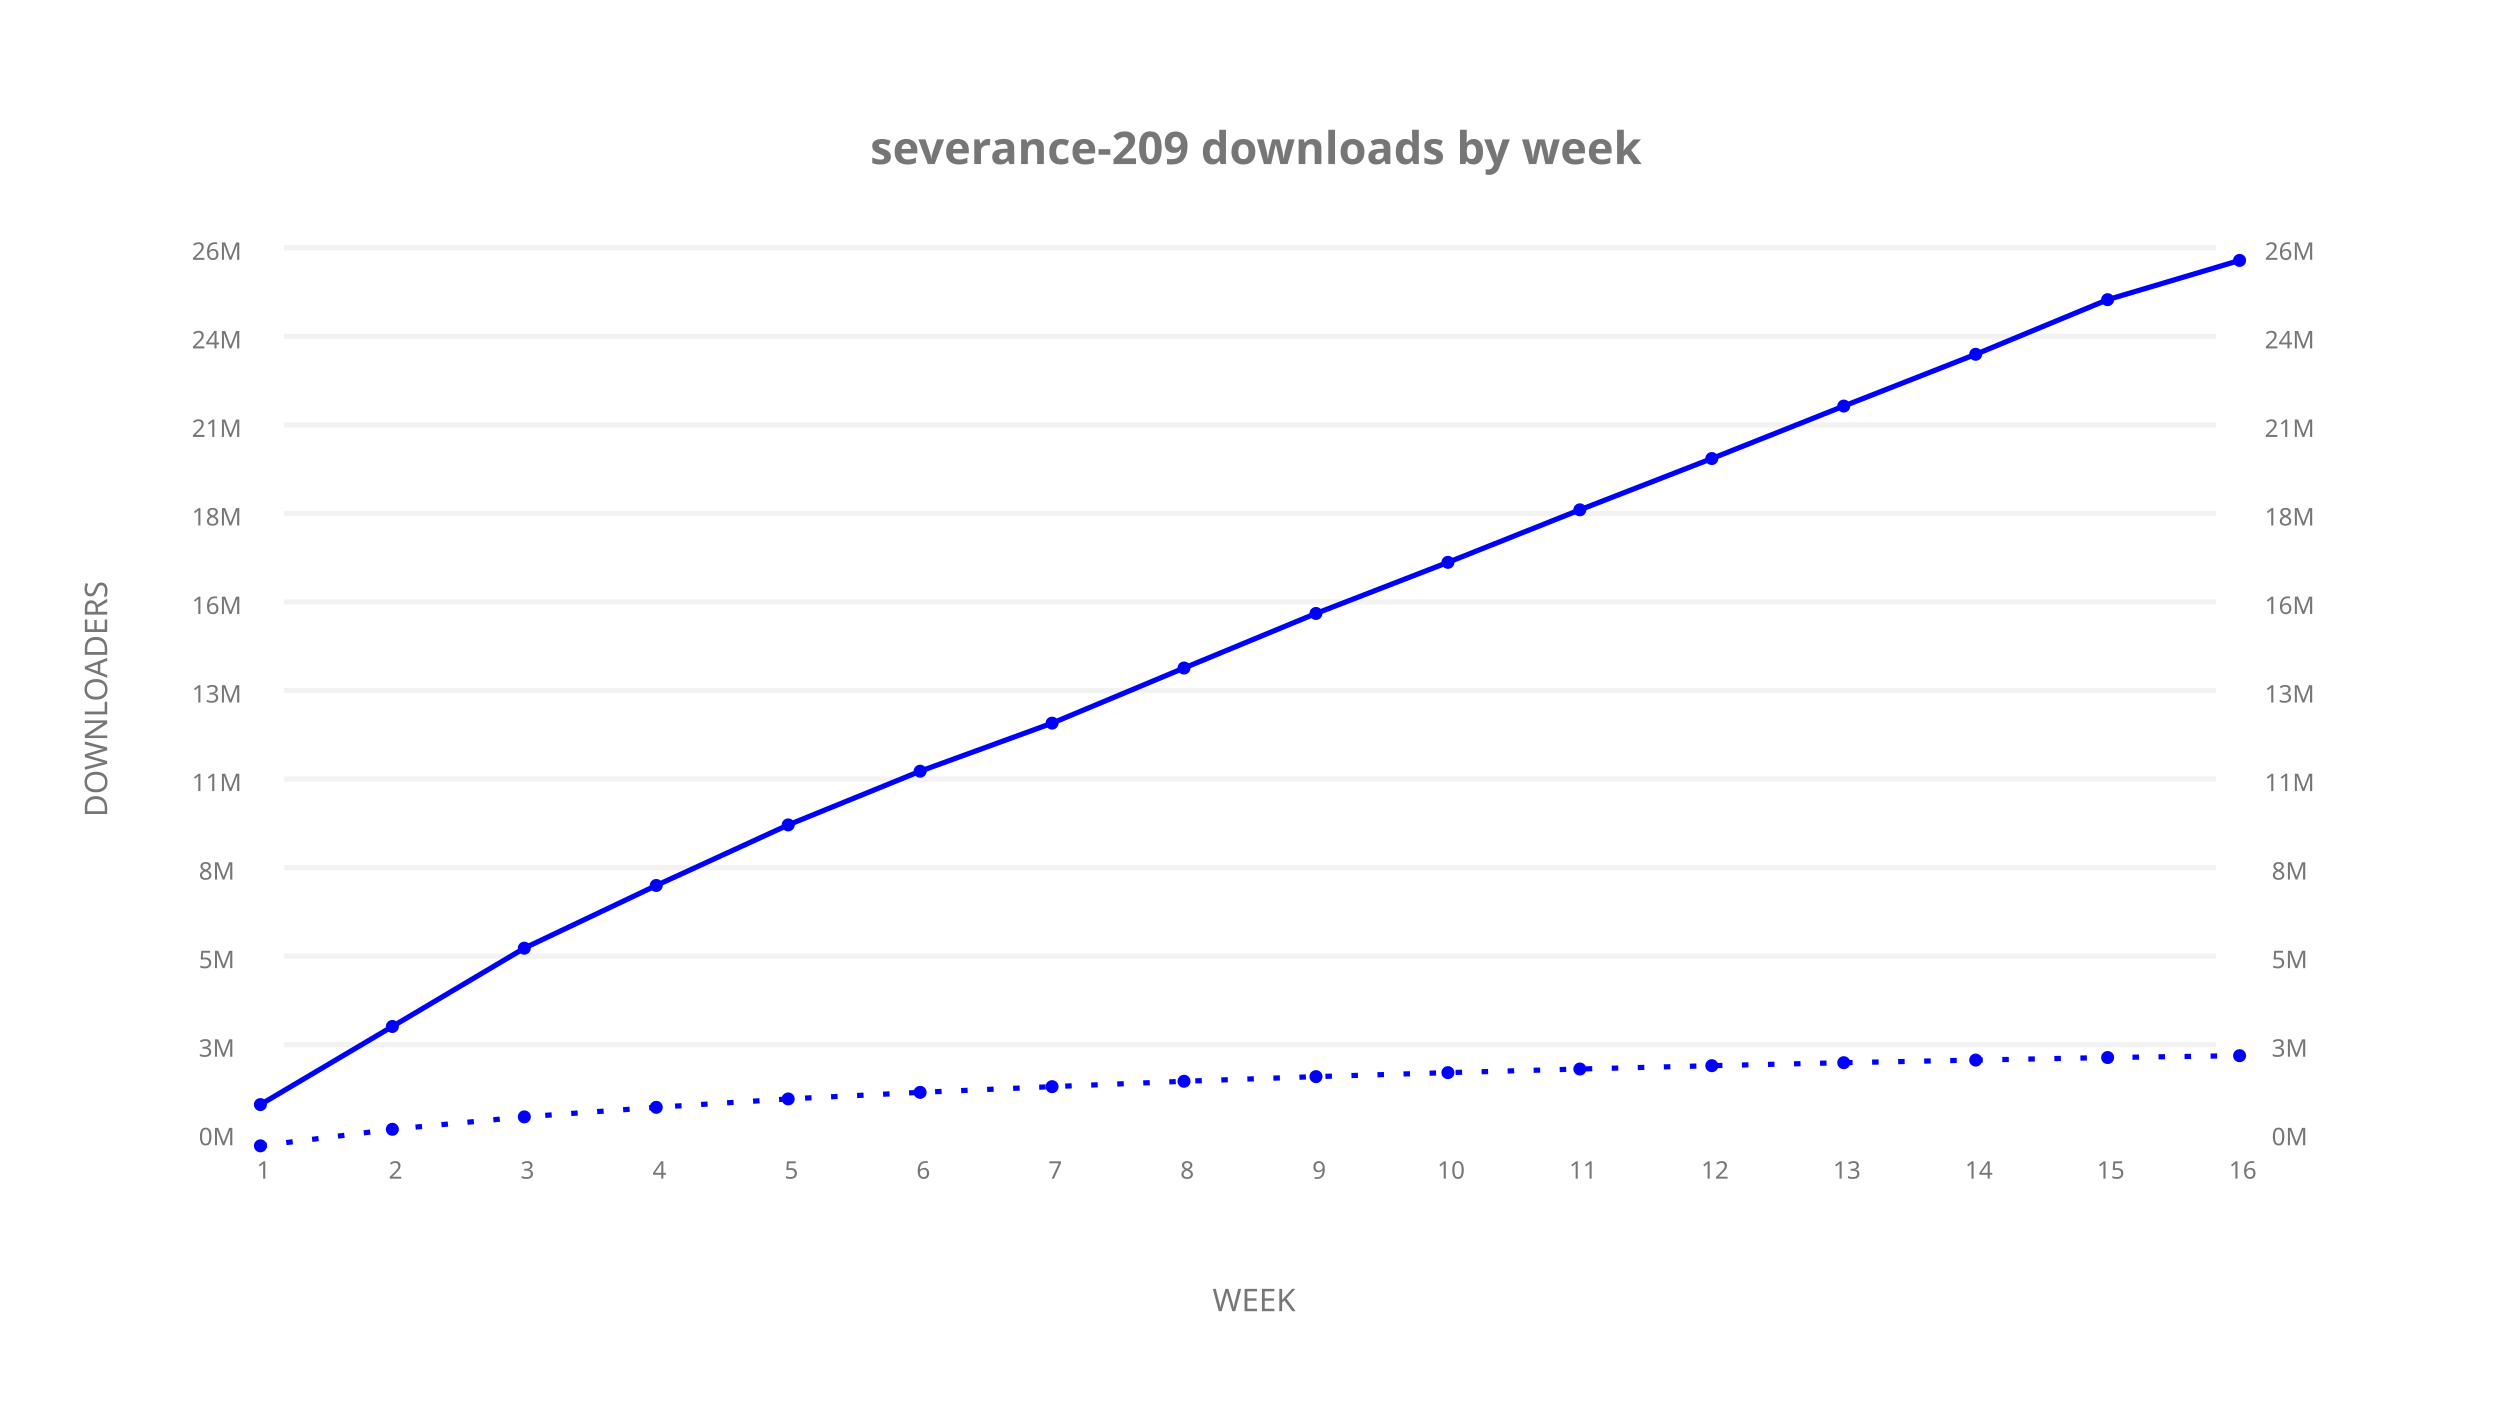
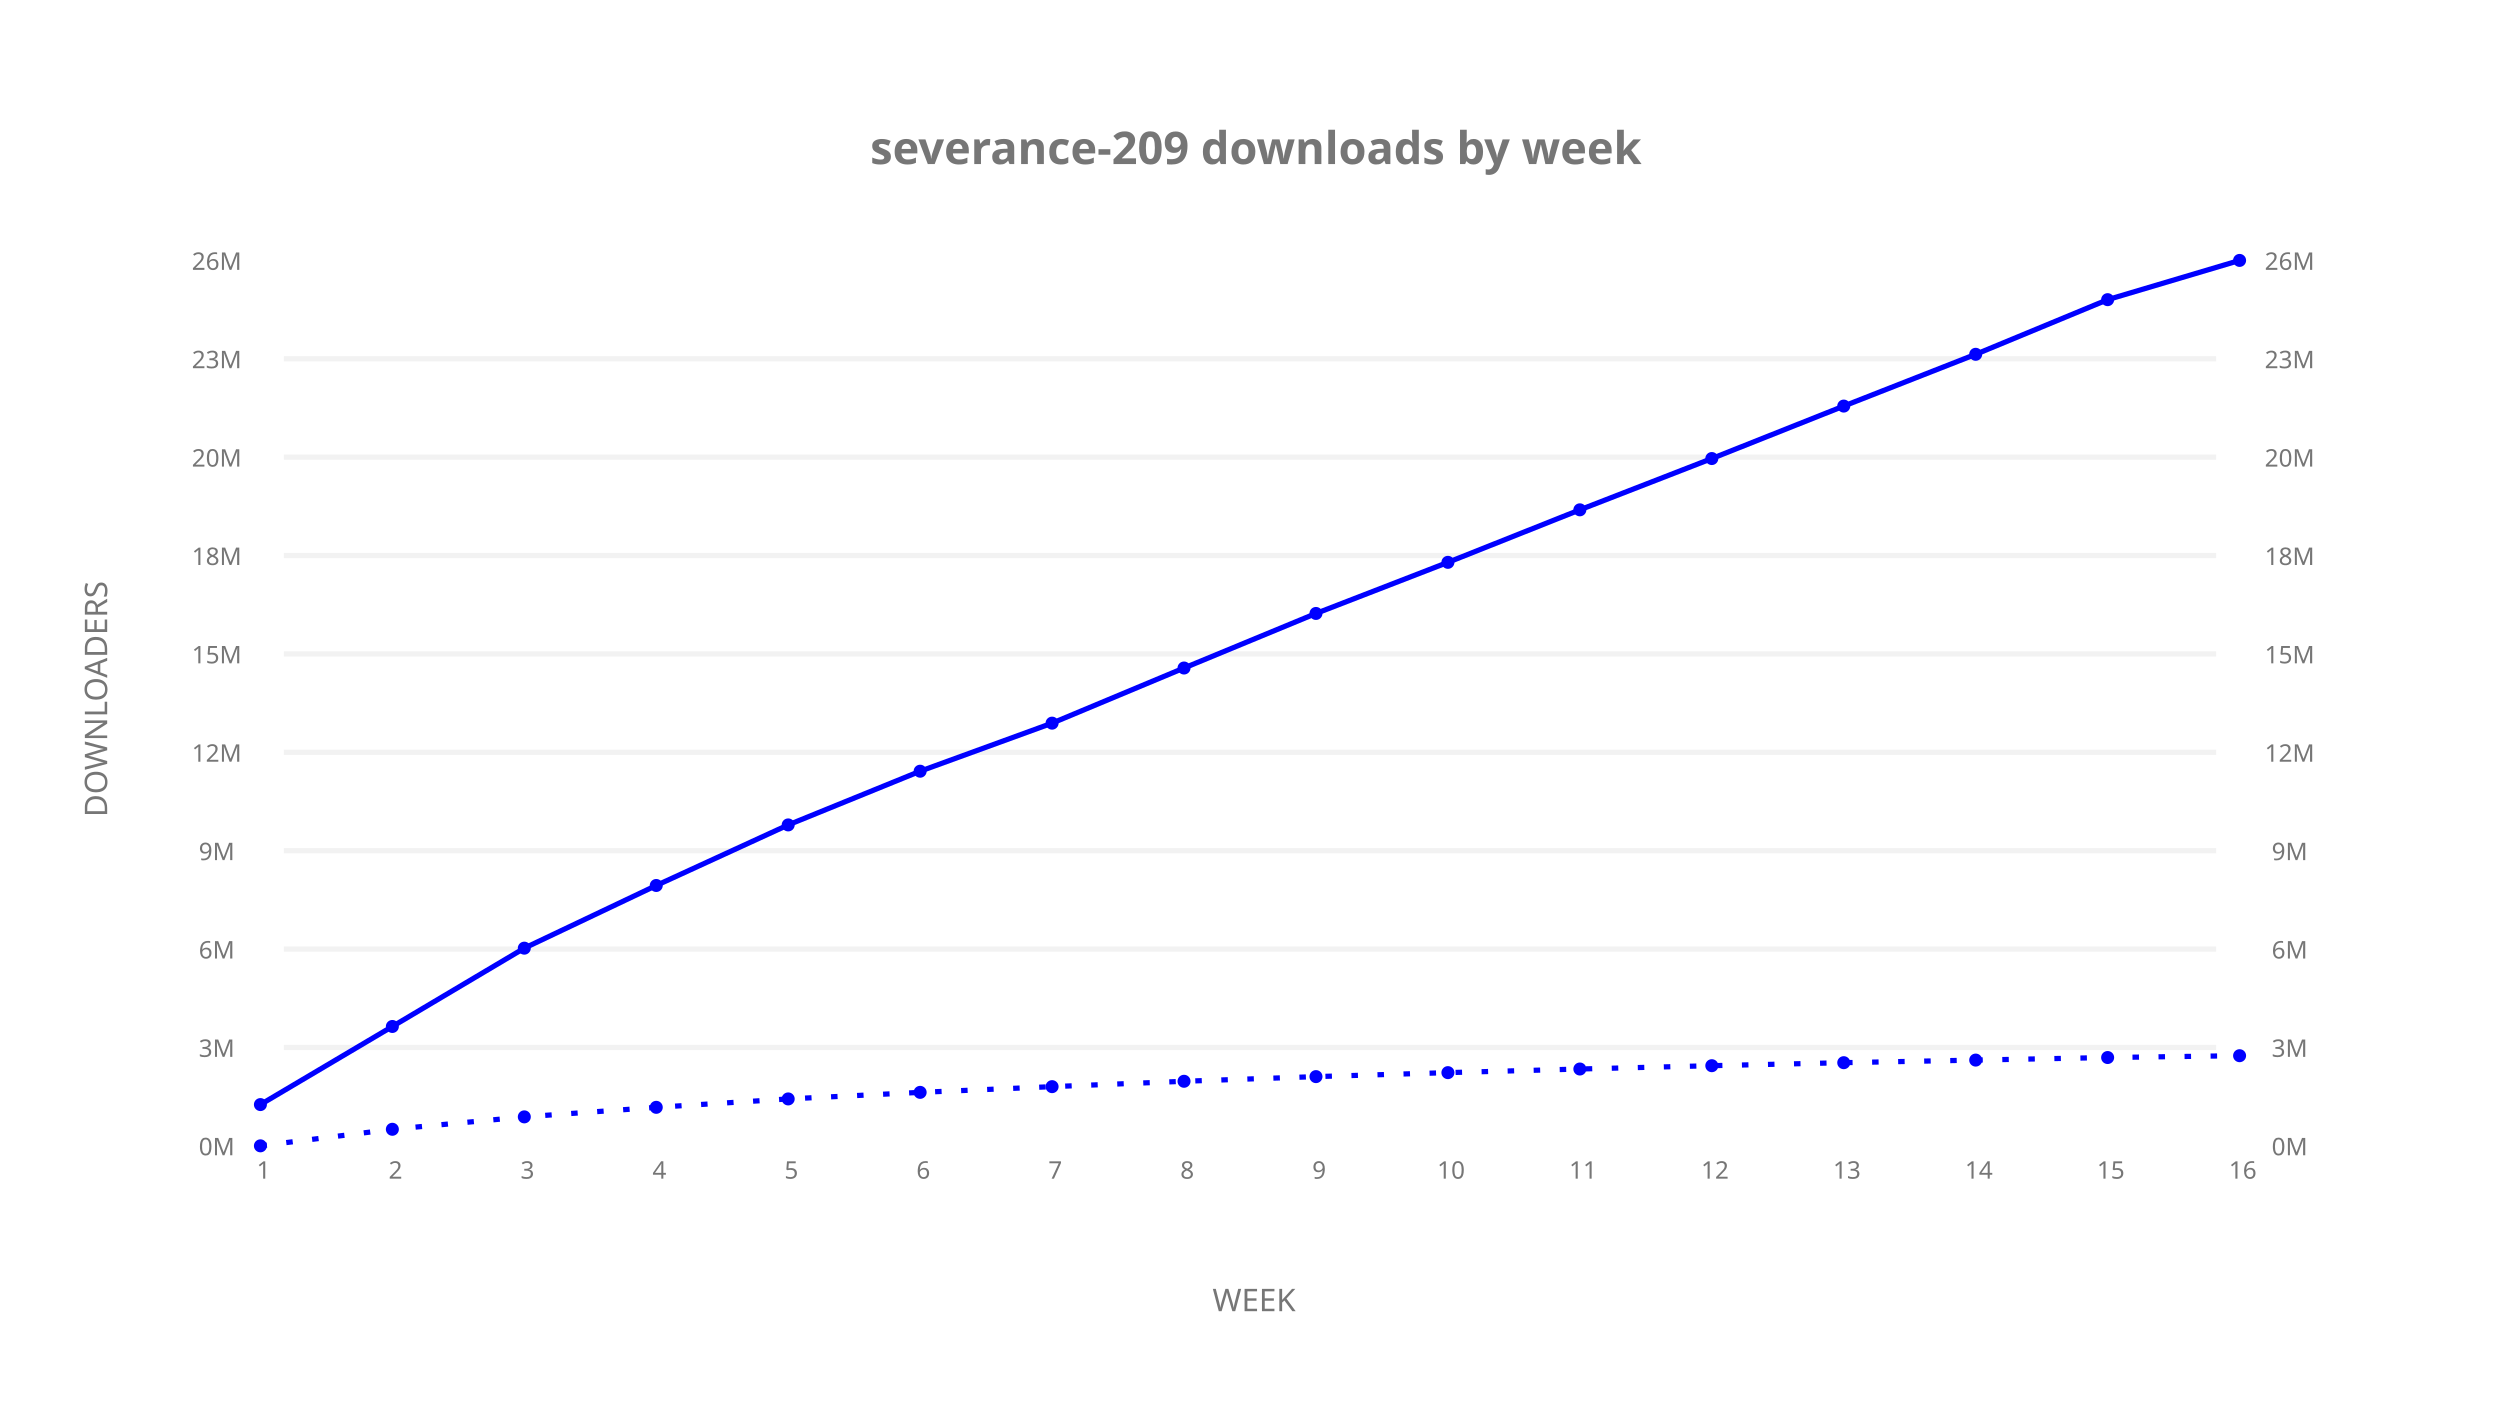
<svg xmlns="http://www.w3.org/2000/svg" xml:space="preserve" id="severance-209-downloads-by-week-severance-209-week" x="0px" y="0px" width="1920px" height="1080px" viewBox="0 0 1920 1080" enable-background="new 0 0 1920 1080" role="img">
  <g id="annotations">
    <text x="960" y="126" font-family="Atkinson Hyperlegible" font-size="26pt" text-anchor="middle" text-align="center" font-weight="600" font-style="normal" style="fill:rgb(118,118,118); fill-opacity:1; stroke:rgb(118,118,118); stroke-opacity:0; stroke-width:0.5"> severance-209 downloads by week</text>
    <g id="axes-lines">
      <text x="960" y="1007" font-family="Atkinson Hyperlegible" font-size="18pt" text-anchor="middle" text-align="center" font-weight="500" font-style="normal" style="fill:rgb(118,118,118); fill-opacity:1; stroke:rgb(118,118,118); stroke-opacity:0; stroke-width:0.5"> WEEK</text>
      <text x="73" y="540" font-family="Atkinson Hyperlegible" font-size="18pt" text-anchor="middle" text-align="center" dominant-baseline="central" font-weight="500" font-style="normal" style="fill:rgb(118,118,118); fill-opacity:1; stroke:rgb(118,118,118); stroke-opacity:0; stroke-width:0.5" transform="rotate(-90,73,540)"> DOWNLOADERS</text>
    </g>
    <g id="tic-y-label-lines">
-       <line x1="218" y1="802.308" x2="1702" y2="802.308" style="fill:rgb(0,0,255); fill-opacity:0; stroke:rgb(242,242,242); stroke-opacity:1; stroke-width:4" />
-       <line x1="218" y1="734.308" x2="1702" y2="734.308" style="fill:rgb(0,0,255); fill-opacity:0; stroke:rgb(242,242,242); stroke-opacity:1; stroke-width:4" />
-       <line x1="218" y1="666.308" x2="1702" y2="666.308" style="fill:rgb(0,0,255); fill-opacity:0; stroke:rgb(242,242,242); stroke-opacity:1; stroke-width:4" />
-       <line x1="218" y1="598.308" x2="1702" y2="598.308" style="fill:rgb(0,0,255); fill-opacity:0; stroke:rgb(242,242,242); stroke-opacity:1; stroke-width:4" />
-       <line x1="218" y1="530.308" x2="1702" y2="530.308" style="fill:rgb(0,0,255); fill-opacity:0; stroke:rgb(242,242,242); stroke-opacity:1; stroke-width:4" />
-       <line x1="218" y1="462.308" x2="1702" y2="462.308" style="fill:rgb(0,0,255); fill-opacity:0; stroke:rgb(242,242,242); stroke-opacity:1; stroke-width:4" />
-       <line x1="218" y1="394.308" x2="1702" y2="394.308" style="fill:rgb(0,0,255); fill-opacity:0; stroke:rgb(242,242,242); stroke-opacity:1; stroke-width:4" />
-       <line x1="218" y1="326.308" x2="1702" y2="326.308" style="fill:rgb(0,0,255); fill-opacity:0; stroke:rgb(242,242,242); stroke-opacity:1; stroke-width:4" />
-       <line x1="218" y1="258.308" x2="1702" y2="258.308" style="fill:rgb(0,0,255); fill-opacity:0; stroke:rgb(242,242,242); stroke-opacity:1; stroke-width:4" />
-       <line x1="218" y1="190.308" x2="1702" y2="190.308" style="fill:rgb(0,0,255); fill-opacity:0; stroke:rgb(242,242,242); stroke-opacity:1; stroke-width:4" />
+       <line x1="218" y1="804.444" x2="1702" y2="804.444" style="fill:rgb(0,0,255); fill-opacity:0; stroke:rgb(242,242,242); stroke-opacity:1; stroke-width:4" />
+       <line x1="218" y1="728.889" x2="1702" y2="728.889" style="fill:rgb(0,0,255); fill-opacity:0; stroke:rgb(242,242,242); stroke-opacity:1; stroke-width:4" />
+       <line x1="218" y1="653.333" x2="1702" y2="653.333" style="fill:rgb(0,0,255); fill-opacity:0; stroke:rgb(242,242,242); stroke-opacity:1; stroke-width:4" />
+       <line x1="218" y1="577.778" x2="1702" y2="577.778" style="fill:rgb(0,0,255); fill-opacity:0; stroke:rgb(242,242,242); stroke-opacity:1; stroke-width:4" />
+       <line x1="218" y1="502.222" x2="1702" y2="502.222" style="fill:rgb(0,0,255); fill-opacity:0; stroke:rgb(242,242,242); stroke-opacity:1; stroke-width:4" />
+       <line x1="218" y1="426.667" x2="1702" y2="426.667" style="fill:rgb(0,0,255); fill-opacity:0; stroke:rgb(242,242,242); stroke-opacity:1; stroke-width:4" />
+       <line x1="218" y1="351.111" x2="1702" y2="351.111" style="fill:rgb(0,0,255); fill-opacity:0; stroke:rgb(242,242,242); stroke-opacity:1; stroke-width:4" />
+       <line x1="218" y1="275.556" x2="1702" y2="275.556" style="fill:rgb(0,0,255); fill-opacity:0; stroke:rgb(242,242,242); stroke-opacity:1; stroke-width:4" />
    </g>
    <g id="tic-x-labels">
      <text x="200" y="898" font-family="Atkinson Hyperlegible" font-size="14pt" text-anchor="middle" text-align="center" dominant-baseline="central" font-weight="400" font-style="normal" style="fill:rgb(118,118,118); fill-opacity:1; stroke:rgb(118,118,118); stroke-opacity:0; stroke-width:0.5"> 1</text>
      <text x="301.333" y="898" font-family="Atkinson Hyperlegible" font-size="14pt" text-anchor="middle" text-align="center" dominant-baseline="central" font-weight="400" font-style="normal" style="fill:rgb(118,118,118); fill-opacity:1; stroke:rgb(118,118,118); stroke-opacity:0; stroke-width:0.5"> 2</text>
      <text x="402.667" y="898" font-family="Atkinson Hyperlegible" font-size="14pt" text-anchor="middle" text-align="center" dominant-baseline="central" font-weight="400" font-style="normal" style="fill:rgb(118,118,118); fill-opacity:1; stroke:rgb(118,118,118); stroke-opacity:0; stroke-width:0.5"> 3</text>
      <text x="504" y="898" font-family="Atkinson Hyperlegible" font-size="14pt" text-anchor="middle" text-align="center" dominant-baseline="central" font-weight="400" font-style="normal" style="fill:rgb(118,118,118); fill-opacity:1; stroke:rgb(118,118,118); stroke-opacity:0; stroke-width:0.5"> 4</text>
      <text x="605.333" y="898" font-family="Atkinson Hyperlegible" font-size="14pt" text-anchor="middle" text-align="center" dominant-baseline="central" font-weight="400" font-style="normal" style="fill:rgb(118,118,118); fill-opacity:1; stroke:rgb(118,118,118); stroke-opacity:0; stroke-width:0.5"> 5</text>
      <text x="706.667" y="898" font-family="Atkinson Hyperlegible" font-size="14pt" text-anchor="middle" text-align="center" dominant-baseline="central" font-weight="400" font-style="normal" style="fill:rgb(118,118,118); fill-opacity:1; stroke:rgb(118,118,118); stroke-opacity:0; stroke-width:0.5"> 6</text>
      <text x="808" y="898" font-family="Atkinson Hyperlegible" font-size="14pt" text-anchor="middle" text-align="center" dominant-baseline="central" font-weight="400" font-style="normal" style="fill:rgb(118,118,118); fill-opacity:1; stroke:rgb(118,118,118); stroke-opacity:0; stroke-width:0.5"> 7</text>
      <text x="909.333" y="898" font-family="Atkinson Hyperlegible" font-size="14pt" text-anchor="middle" text-align="center" dominant-baseline="central" font-weight="400" font-style="normal" style="fill:rgb(118,118,118); fill-opacity:1; stroke:rgb(118,118,118); stroke-opacity:0; stroke-width:0.5"> 8</text>
      <text x="1010.667" y="898" font-family="Atkinson Hyperlegible" font-size="14pt" text-anchor="middle" text-align="center" dominant-baseline="central" font-weight="400" font-style="normal" style="fill:rgb(118,118,118); fill-opacity:1; stroke:rgb(118,118,118); stroke-opacity:0; stroke-width:0.5"> 9</text>
      <text x="1112" y="898" font-family="Atkinson Hyperlegible" font-size="14pt" text-anchor="middle" text-align="center" dominant-baseline="central" font-weight="400" font-style="normal" style="fill:rgb(118,118,118); fill-opacity:1; stroke:rgb(118,118,118); stroke-opacity:0; stroke-width:0.5"> 10</text>
      <text x="1213.333" y="898" font-family="Atkinson Hyperlegible" font-size="14pt" text-anchor="middle" text-align="center" dominant-baseline="central" font-weight="400" font-style="normal" style="fill:rgb(118,118,118); fill-opacity:1; stroke:rgb(118,118,118); stroke-opacity:0; stroke-width:0.5"> 11</text>
      <text x="1314.667" y="898" font-family="Atkinson Hyperlegible" font-size="14pt" text-anchor="middle" text-align="center" dominant-baseline="central" font-weight="400" font-style="normal" style="fill:rgb(118,118,118); fill-opacity:1; stroke:rgb(118,118,118); stroke-opacity:0; stroke-width:0.5"> 12</text>
      <text x="1416" y="898" font-family="Atkinson Hyperlegible" font-size="14pt" text-anchor="middle" text-align="center" dominant-baseline="central" font-weight="400" font-style="normal" style="fill:rgb(118,118,118); fill-opacity:1; stroke:rgb(118,118,118); stroke-opacity:0; stroke-width:0.5"> 13</text>
      <text x="1517.333" y="898" font-family="Atkinson Hyperlegible" font-size="14pt" text-anchor="middle" text-align="center" dominant-baseline="central" font-weight="400" font-style="normal" style="fill:rgb(118,118,118); fill-opacity:1; stroke:rgb(118,118,118); stroke-opacity:0; stroke-width:0.5"> 14</text>
      <text x="1618.667" y="898" font-family="Atkinson Hyperlegible" font-size="14pt" text-anchor="middle" text-align="center" dominant-baseline="central" font-weight="400" font-style="normal" style="fill:rgb(118,118,118); fill-opacity:1; stroke:rgb(118,118,118); stroke-opacity:0; stroke-width:0.5"> 15</text>
      <text x="1720" y="898" font-family="Atkinson Hyperlegible" font-size="14pt" text-anchor="middle" text-align="center" dominant-baseline="central" font-weight="400" font-style="normal" style="fill:rgb(118,118,118); fill-opacity:1; stroke:rgb(118,118,118); stroke-opacity:0; stroke-width:0.5"> 16</text>
    </g>
    <g id="tic-y-labels">
-       <text x="164" y="872.308" font-family="Atkinson Hyperlegible" font-size="14pt" text-anchor="middle" text-align="center" dominant-baseline="central" font-weight="400" font-style="normal" style="fill:rgb(118,118,118); fill-opacity:1; stroke:rgb(118,118,118); stroke-opacity:0; stroke-width:0.5"> 0M</text>
-       <text x="1756" y="872.308" font-family="Atkinson Hyperlegible" font-size="14pt" text-anchor="middle" text-align="center" dominant-baseline="central" font-weight="400" font-style="normal" style="fill:rgb(118,118,118); fill-opacity:1; stroke:rgb(118,118,118); stroke-opacity:0; stroke-width:0.5"> 0M</text>
-       <text x="164" y="804.308" font-family="Atkinson Hyperlegible" font-size="14pt" text-anchor="middle" text-align="center" dominant-baseline="central" font-weight="400" font-style="normal" style="fill:rgb(118,118,118); fill-opacity:1; stroke:rgb(118,118,118); stroke-opacity:0; stroke-width:0.5"> 3M</text>
-       <text x="1756" y="804.308" font-family="Atkinson Hyperlegible" font-size="14pt" text-anchor="middle" text-align="center" dominant-baseline="central" font-weight="400" font-style="normal" style="fill:rgb(118,118,118); fill-opacity:1; stroke:rgb(118,118,118); stroke-opacity:0; stroke-width:0.5"> 3M</text>
-       <text x="164" y="736.308" font-family="Atkinson Hyperlegible" font-size="14pt" text-anchor="middle" text-align="center" dominant-baseline="central" font-weight="400" font-style="normal" style="fill:rgb(118,118,118); fill-opacity:1; stroke:rgb(118,118,118); stroke-opacity:0; stroke-width:0.5"> 5M</text>
-       <text x="1756" y="736.308" font-family="Atkinson Hyperlegible" font-size="14pt" text-anchor="middle" text-align="center" dominant-baseline="central" font-weight="400" font-style="normal" style="fill:rgb(118,118,118); fill-opacity:1; stroke:rgb(118,118,118); stroke-opacity:0; stroke-width:0.5"> 5M</text>
-       <text x="164" y="668.308" font-family="Atkinson Hyperlegible" font-size="14pt" text-anchor="middle" text-align="center" dominant-baseline="central" font-weight="400" font-style="normal" style="fill:rgb(118,118,118); fill-opacity:1; stroke:rgb(118,118,118); stroke-opacity:0; stroke-width:0.5"> 8M</text>
-       <text x="1756" y="668.308" font-family="Atkinson Hyperlegible" font-size="14pt" text-anchor="middle" text-align="center" dominant-baseline="central" font-weight="400" font-style="normal" style="fill:rgb(118,118,118); fill-opacity:1; stroke:rgb(118,118,118); stroke-opacity:0; stroke-width:0.5"> 8M</text>
-       <text x="164" y="600.308" font-family="Atkinson Hyperlegible" font-size="14pt" text-anchor="middle" text-align="center" dominant-baseline="central" font-weight="400" font-style="normal" style="fill:rgb(118,118,118); fill-opacity:1; stroke:rgb(118,118,118); stroke-opacity:0; stroke-width:0.5"> 11M</text>
-       <text x="1756" y="600.308" font-family="Atkinson Hyperlegible" font-size="14pt" text-anchor="middle" text-align="center" dominant-baseline="central" font-weight="400" font-style="normal" style="fill:rgb(118,118,118); fill-opacity:1; stroke:rgb(118,118,118); stroke-opacity:0; stroke-width:0.5"> 11M</text>
-       <text x="164" y="532.308" font-family="Atkinson Hyperlegible" font-size="14pt" text-anchor="middle" text-align="center" dominant-baseline="central" font-weight="400" font-style="normal" style="fill:rgb(118,118,118); fill-opacity:1; stroke:rgb(118,118,118); stroke-opacity:0; stroke-width:0.5"> 13M</text>
-       <text x="1756" y="532.308" font-family="Atkinson Hyperlegible" font-size="14pt" text-anchor="middle" text-align="center" dominant-baseline="central" font-weight="400" font-style="normal" style="fill:rgb(118,118,118); fill-opacity:1; stroke:rgb(118,118,118); stroke-opacity:0; stroke-width:0.5"> 13M</text>
-       <text x="164" y="464.308" font-family="Atkinson Hyperlegible" font-size="14pt" text-anchor="middle" text-align="center" dominant-baseline="central" font-weight="400" font-style="normal" style="fill:rgb(118,118,118); fill-opacity:1; stroke:rgb(118,118,118); stroke-opacity:0; stroke-width:0.5"> 16M</text>
-       <text x="1756" y="464.308" font-family="Atkinson Hyperlegible" font-size="14pt" text-anchor="middle" text-align="center" dominant-baseline="central" font-weight="400" font-style="normal" style="fill:rgb(118,118,118); fill-opacity:1; stroke:rgb(118,118,118); stroke-opacity:0; stroke-width:0.5"> 16M</text>
-       <text x="164" y="396.308" font-family="Atkinson Hyperlegible" font-size="14pt" text-anchor="middle" text-align="center" dominant-baseline="central" font-weight="400" font-style="normal" style="fill:rgb(118,118,118); fill-opacity:1; stroke:rgb(118,118,118); stroke-opacity:0; stroke-width:0.5"> 18M</text>
-       <text x="1756" y="396.308" font-family="Atkinson Hyperlegible" font-size="14pt" text-anchor="middle" text-align="center" dominant-baseline="central" font-weight="400" font-style="normal" style="fill:rgb(118,118,118); fill-opacity:1; stroke:rgb(118,118,118); stroke-opacity:0; stroke-width:0.5"> 18M</text>
-       <text x="164" y="328.308" font-family="Atkinson Hyperlegible" font-size="14pt" text-anchor="middle" text-align="center" dominant-baseline="central" font-weight="400" font-style="normal" style="fill:rgb(118,118,118); fill-opacity:1; stroke:rgb(118,118,118); stroke-opacity:0; stroke-width:0.5"> 21M</text>
-       <text x="1756" y="328.308" font-family="Atkinson Hyperlegible" font-size="14pt" text-anchor="middle" text-align="center" dominant-baseline="central" font-weight="400" font-style="normal" style="fill:rgb(118,118,118); fill-opacity:1; stroke:rgb(118,118,118); stroke-opacity:0; stroke-width:0.5"> 21M</text>
-       <text x="164" y="260.308" font-family="Atkinson Hyperlegible" font-size="14pt" text-anchor="middle" text-align="center" dominant-baseline="central" font-weight="400" font-style="normal" style="fill:rgb(118,118,118); fill-opacity:1; stroke:rgb(118,118,118); stroke-opacity:0; stroke-width:0.5"> 24M</text>
-       <text x="1756" y="260.308" font-family="Atkinson Hyperlegible" font-size="14pt" text-anchor="middle" text-align="center" dominant-baseline="central" font-weight="400" font-style="normal" style="fill:rgb(118,118,118); fill-opacity:1; stroke:rgb(118,118,118); stroke-opacity:0; stroke-width:0.5"> 24M</text>
-       <text x="164" y="192.308" font-family="Atkinson Hyperlegible" font-size="14pt" text-anchor="middle" text-align="center" dominant-baseline="central" font-weight="400" font-style="normal" style="fill:rgb(118,118,118); fill-opacity:1; stroke:rgb(118,118,118); stroke-opacity:0; stroke-width:0.5"> 26M</text>
-       <text x="1756" y="192.308" font-family="Atkinson Hyperlegible" font-size="14pt" text-anchor="middle" text-align="center" dominant-baseline="central" font-weight="400" font-style="normal" style="fill:rgb(118,118,118); fill-opacity:1; stroke:rgb(118,118,118); stroke-opacity:0; stroke-width:0.5"> 26M</text>
+       <text x="164" y="880" font-family="Atkinson Hyperlegible" font-size="14pt" text-anchor="middle" text-align="center" dominant-baseline="central" font-weight="400" font-style="normal" style="fill:rgb(118,118,118); fill-opacity:1; stroke:rgb(118,118,118); stroke-opacity:0; stroke-width:0.5"> 0M</text>
+       <text x="1756" y="880" font-family="Atkinson Hyperlegible" font-size="14pt" text-anchor="middle" text-align="center" dominant-baseline="central" font-weight="400" font-style="normal" style="fill:rgb(118,118,118); fill-opacity:1; stroke:rgb(118,118,118); stroke-opacity:0; stroke-width:0.5"> 0M</text>
+       <text x="164" y="804.444" font-family="Atkinson Hyperlegible" font-size="14pt" text-anchor="middle" text-align="center" dominant-baseline="central" font-weight="400" font-style="normal" style="fill:rgb(118,118,118); fill-opacity:1; stroke:rgb(118,118,118); stroke-opacity:0; stroke-width:0.5"> 3M</text>
+       <text x="1756" y="804.444" font-family="Atkinson Hyperlegible" font-size="14pt" text-anchor="middle" text-align="center" dominant-baseline="central" font-weight="400" font-style="normal" style="fill:rgb(118,118,118); fill-opacity:1; stroke:rgb(118,118,118); stroke-opacity:0; stroke-width:0.5"> 3M</text>
+       <text x="164" y="728.889" font-family="Atkinson Hyperlegible" font-size="14pt" text-anchor="middle" text-align="center" dominant-baseline="central" font-weight="400" font-style="normal" style="fill:rgb(118,118,118); fill-opacity:1; stroke:rgb(118,118,118); stroke-opacity:0; stroke-width:0.5"> 6M</text>
+       <text x="1756" y="728.889" font-family="Atkinson Hyperlegible" font-size="14pt" text-anchor="middle" text-align="center" dominant-baseline="central" font-weight="400" font-style="normal" style="fill:rgb(118,118,118); fill-opacity:1; stroke:rgb(118,118,118); stroke-opacity:0; stroke-width:0.5"> 6M</text>
+       <text x="164" y="653.333" font-family="Atkinson Hyperlegible" font-size="14pt" text-anchor="middle" text-align="center" dominant-baseline="central" font-weight="400" font-style="normal" style="fill:rgb(118,118,118); fill-opacity:1; stroke:rgb(118,118,118); stroke-opacity:0; stroke-width:0.5"> 9M</text>
+       <text x="1756" y="653.333" font-family="Atkinson Hyperlegible" font-size="14pt" text-anchor="middle" text-align="center" dominant-baseline="central" font-weight="400" font-style="normal" style="fill:rgb(118,118,118); fill-opacity:1; stroke:rgb(118,118,118); stroke-opacity:0; stroke-width:0.5"> 9M</text>
+       <text x="164" y="577.778" font-family="Atkinson Hyperlegible" font-size="14pt" text-anchor="middle" text-align="center" dominant-baseline="central" font-weight="400" font-style="normal" style="fill:rgb(118,118,118); fill-opacity:1; stroke:rgb(118,118,118); stroke-opacity:0; stroke-width:0.5"> 12M</text>
+       <text x="1756" y="577.778" font-family="Atkinson Hyperlegible" font-size="14pt" text-anchor="middle" text-align="center" dominant-baseline="central" font-weight="400" font-style="normal" style="fill:rgb(118,118,118); fill-opacity:1; stroke:rgb(118,118,118); stroke-opacity:0; stroke-width:0.5"> 12M</text>
+       <text x="164" y="502.222" font-family="Atkinson Hyperlegible" font-size="14pt" text-anchor="middle" text-align="center" dominant-baseline="central" font-weight="400" font-style="normal" style="fill:rgb(118,118,118); fill-opacity:1; stroke:rgb(118,118,118); stroke-opacity:0; stroke-width:0.5"> 15M</text>
+       <text x="1756" y="502.222" font-family="Atkinson Hyperlegible" font-size="14pt" text-anchor="middle" text-align="center" dominant-baseline="central" font-weight="400" font-style="normal" style="fill:rgb(118,118,118); fill-opacity:1; stroke:rgb(118,118,118); stroke-opacity:0; stroke-width:0.5"> 15M</text>
+       <text x="164" y="426.667" font-family="Atkinson Hyperlegible" font-size="14pt" text-anchor="middle" text-align="center" dominant-baseline="central" font-weight="400" font-style="normal" style="fill:rgb(118,118,118); fill-opacity:1; stroke:rgb(118,118,118); stroke-opacity:0; stroke-width:0.5"> 18M</text>
+       <text x="1756" y="426.667" font-family="Atkinson Hyperlegible" font-size="14pt" text-anchor="middle" text-align="center" dominant-baseline="central" font-weight="400" font-style="normal" style="fill:rgb(118,118,118); fill-opacity:1; stroke:rgb(118,118,118); stroke-opacity:0; stroke-width:0.5"> 18M</text>
+       <text x="164" y="351.111" font-family="Atkinson Hyperlegible" font-size="14pt" text-anchor="middle" text-align="center" dominant-baseline="central" font-weight="400" font-style="normal" style="fill:rgb(118,118,118); fill-opacity:1; stroke:rgb(118,118,118); stroke-opacity:0; stroke-width:0.5"> 20M</text>
+       <text x="1756" y="351.111" font-family="Atkinson Hyperlegible" font-size="14pt" text-anchor="middle" text-align="center" dominant-baseline="central" font-weight="400" font-style="normal" style="fill:rgb(118,118,118); fill-opacity:1; stroke:rgb(118,118,118); stroke-opacity:0; stroke-width:0.5"> 20M</text>
+       <text x="164" y="275.556" font-family="Atkinson Hyperlegible" font-size="14pt" text-anchor="middle" text-align="center" dominant-baseline="central" font-weight="400" font-style="normal" style="fill:rgb(118,118,118); fill-opacity:1; stroke:rgb(118,118,118); stroke-opacity:0; stroke-width:0.5"> 23M</text>
+       <text x="1756" y="275.556" font-family="Atkinson Hyperlegible" font-size="14pt" text-anchor="middle" text-align="center" dominant-baseline="central" font-weight="400" font-style="normal" style="fill:rgb(118,118,118); fill-opacity:1; stroke:rgb(118,118,118); stroke-opacity:0; stroke-width:0.5"> 23M</text>
+       <text x="164" y="200" font-family="Atkinson Hyperlegible" font-size="14pt" text-anchor="middle" text-align="center" dominant-baseline="central" font-weight="400" font-style="normal" style="fill:rgb(118,118,118); fill-opacity:1; stroke:rgb(118,118,118); stroke-opacity:0; stroke-width:0.5"> 26M</text>
+       <text x="1756" y="200" font-family="Atkinson Hyperlegible" font-size="14pt" text-anchor="middle" text-align="center" dominant-baseline="central" font-weight="400" font-style="normal" style="fill:rgb(118,118,118); fill-opacity:1; stroke:rgb(118,118,118); stroke-opacity:0; stroke-width:0.5"> 26M</text>
    </g>
  </g>
  <g id="polyline-severance-209 downloads by week">
    <polyline points="200,848.314 301.333,788.333 402.667,728.187 504,680.05 605.333,633.535 706.667,592.293 808,555.381 909.333,513.037 1010.67,471.134 1112,431.88 1213.33,391.547 1314.67,352.158 1416,311.866 1517.33,272.105 1618.67,230.143 1720,200 " style="fill:rgb(0,0,255); fill-opacity:0; stroke:rgb(0,0,255); stroke-opacity:1; stroke-width:4" />
  </g>
  <g id="markers-severance-209 downloads by week">
    <circle cx="200" cy="848.314" r="5" style="fill:rgb(0,0,255); fill-opacity:1; stroke:rgb(0,0,255); stroke-opacity:0; stroke-width:4">
</circle>
    <circle cx="301.333" cy="788.333" r="5" style="fill:rgb(0,0,255); fill-opacity:1; stroke:rgb(0,0,255); stroke-opacity:0; stroke-width:4">
</circle>
    <circle cx="402.667" cy="728.187" r="5" style="fill:rgb(0,0,255); fill-opacity:1; stroke:rgb(0,0,255); stroke-opacity:0; stroke-width:4">
</circle>
    <circle cx="504" cy="680.05" r="5" style="fill:rgb(0,0,255); fill-opacity:1; stroke:rgb(0,0,255); stroke-opacity:0; stroke-width:4">
</circle>
    <circle cx="605.333" cy="633.535" r="5" style="fill:rgb(0,0,255); fill-opacity:1; stroke:rgb(0,0,255); stroke-opacity:0; stroke-width:4">
</circle>
    <circle cx="706.667" cy="592.293" r="5" style="fill:rgb(0,0,255); fill-opacity:1; stroke:rgb(0,0,255); stroke-opacity:0; stroke-width:4">
</circle>
    <circle cx="808" cy="555.381" r="5" style="fill:rgb(0,0,255); fill-opacity:1; stroke:rgb(0,0,255); stroke-opacity:0; stroke-width:4">
</circle>
    <circle cx="909.333" cy="513.037" r="5" style="fill:rgb(0,0,255); fill-opacity:1; stroke:rgb(0,0,255); stroke-opacity:0; stroke-width:4">
</circle>
    <circle cx="1010.667" cy="471.134" r="5" style="fill:rgb(0,0,255); fill-opacity:1; stroke:rgb(0,0,255); stroke-opacity:0; stroke-width:4">
</circle>
    <circle cx="1112" cy="431.88" r="5" style="fill:rgb(0,0,255); fill-opacity:1; stroke:rgb(0,0,255); stroke-opacity:0; stroke-width:4">
</circle>
    <circle cx="1213.333" cy="391.547" r="5" style="fill:rgb(0,0,255); fill-opacity:1; stroke:rgb(0,0,255); stroke-opacity:0; stroke-width:4">
</circle>
    <circle cx="1314.667" cy="352.158" r="5" style="fill:rgb(0,0,255); fill-opacity:1; stroke:rgb(0,0,255); stroke-opacity:0; stroke-width:4">
</circle>
    <circle cx="1416" cy="311.866" r="5" style="fill:rgb(0,0,255); fill-opacity:1; stroke:rgb(0,0,255); stroke-opacity:0; stroke-width:4">
</circle>
    <circle cx="1517.333" cy="272.105" r="5" style="fill:rgb(0,0,255); fill-opacity:1; stroke:rgb(0,0,255); stroke-opacity:0; stroke-width:4">
</circle>
    <circle cx="1618.667" cy="230.143" r="5" style="fill:rgb(0,0,255); fill-opacity:1; stroke:rgb(0,0,255); stroke-opacity:0; stroke-width:4">
</circle>
    <circle cx="1720" cy="200" r="5" style="fill:rgb(0,0,255); fill-opacity:1; stroke:rgb(0,0,255); stroke-opacity:0; stroke-width:4">
</circle>
  </g>
  <g id="polyline-severance-209 downloads by week uploaders">
    <polyline points="200,880 301.333,867.294 402.667,857.76 504,850.431 605.333,843.98 706.667,838.937 808,834.548 909.333,830.423 1010.67,826.842 1112,823.785 1213.33,821.002 1314.67,818.452 1416,816.144 1517.33,814.146 1618.67,812.183 1720,810.775 " stroke-dasharray="5 15" style="fill:rgb(0,0,255); fill-opacity:0; stroke:rgb(0,0,255); stroke-opacity:1; stroke-width:4" />
  </g>
  <g id="markers-severance-209 downloads by week uploaders">
    <circle cx="200" cy="880" r="5" style="fill:rgb(0,0,255); fill-opacity:1; stroke:rgb(0,0,255); stroke-opacity:0; stroke-width:4">
</circle>
    <circle cx="301.333" cy="867.294" r="5" style="fill:rgb(0,0,255); fill-opacity:1; stroke:rgb(0,0,255); stroke-opacity:0; stroke-width:4">
</circle>
    <circle cx="402.667" cy="857.76" r="5" style="fill:rgb(0,0,255); fill-opacity:1; stroke:rgb(0,0,255); stroke-opacity:0; stroke-width:4">
</circle>
    <circle cx="504" cy="850.431" r="5" style="fill:rgb(0,0,255); fill-opacity:1; stroke:rgb(0,0,255); stroke-opacity:0; stroke-width:4">
</circle>
    <circle cx="605.333" cy="843.98" r="5" style="fill:rgb(0,0,255); fill-opacity:1; stroke:rgb(0,0,255); stroke-opacity:0; stroke-width:4">
</circle>
    <circle cx="706.667" cy="838.937" r="5" style="fill:rgb(0,0,255); fill-opacity:1; stroke:rgb(0,0,255); stroke-opacity:0; stroke-width:4">
</circle>
    <circle cx="808" cy="834.548" r="5" style="fill:rgb(0,0,255); fill-opacity:1; stroke:rgb(0,0,255); stroke-opacity:0; stroke-width:4">
</circle>
    <circle cx="909.333" cy="830.423" r="5" style="fill:rgb(0,0,255); fill-opacity:1; stroke:rgb(0,0,255); stroke-opacity:0; stroke-width:4">
</circle>
    <circle cx="1010.667" cy="826.842" r="5" style="fill:rgb(0,0,255); fill-opacity:1; stroke:rgb(0,0,255); stroke-opacity:0; stroke-width:4">
</circle>
    <circle cx="1112" cy="823.785" r="5" style="fill:rgb(0,0,255); fill-opacity:1; stroke:rgb(0,0,255); stroke-opacity:0; stroke-width:4">
</circle>
    <circle cx="1213.333" cy="821.002" r="5" style="fill:rgb(0,0,255); fill-opacity:1; stroke:rgb(0,0,255); stroke-opacity:0; stroke-width:4">
</circle>
    <circle cx="1314.667" cy="818.452" r="5" style="fill:rgb(0,0,255); fill-opacity:1; stroke:rgb(0,0,255); stroke-opacity:0; stroke-width:4">
</circle>
    <circle cx="1416" cy="816.144" r="5" style="fill:rgb(0,0,255); fill-opacity:1; stroke:rgb(0,0,255); stroke-opacity:0; stroke-width:4">
</circle>
    <circle cx="1517.333" cy="814.146" r="5" style="fill:rgb(0,0,255); fill-opacity:1; stroke:rgb(0,0,255); stroke-opacity:0; stroke-width:4">
</circle>
    <circle cx="1618.667" cy="812.183" r="5" style="fill:rgb(0,0,255); fill-opacity:1; stroke:rgb(0,0,255); stroke-opacity:0; stroke-width:4">
</circle>
    <circle cx="1720" cy="810.775" r="5" style="fill:rgb(0,0,255); fill-opacity:1; stroke:rgb(0,0,255); stroke-opacity:0; stroke-width:4">
</circle>
  </g>
</svg>
